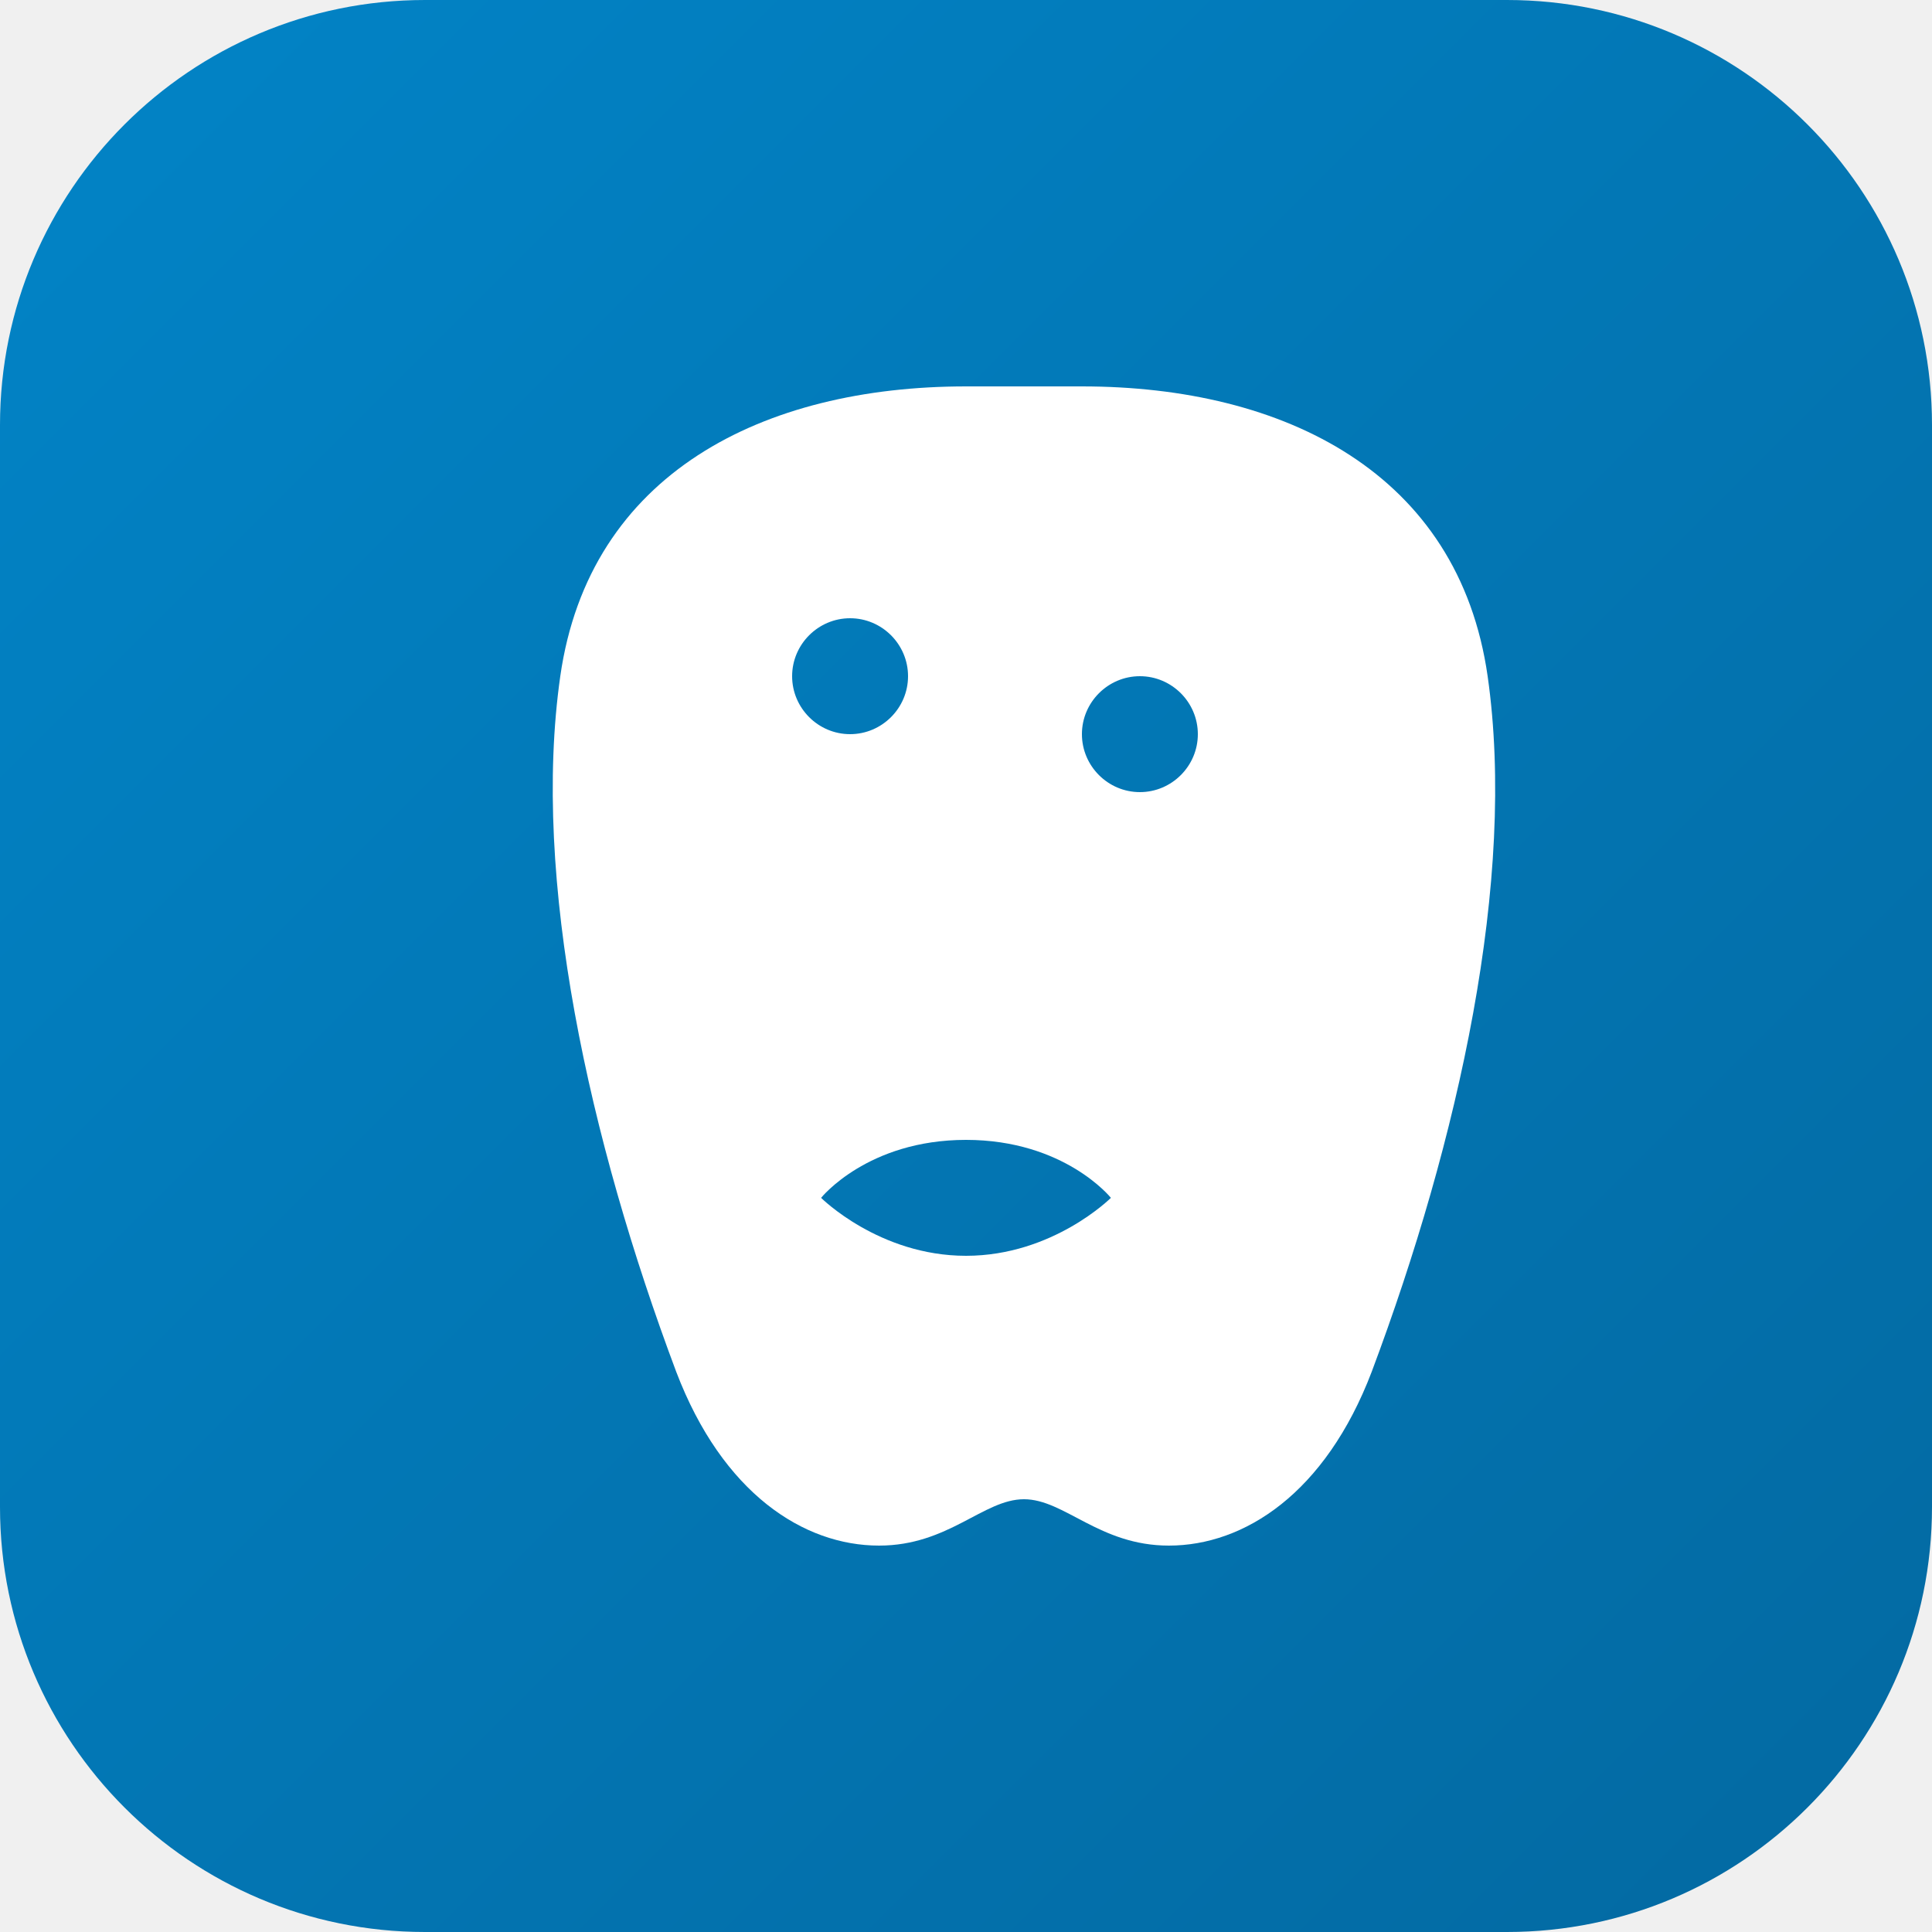
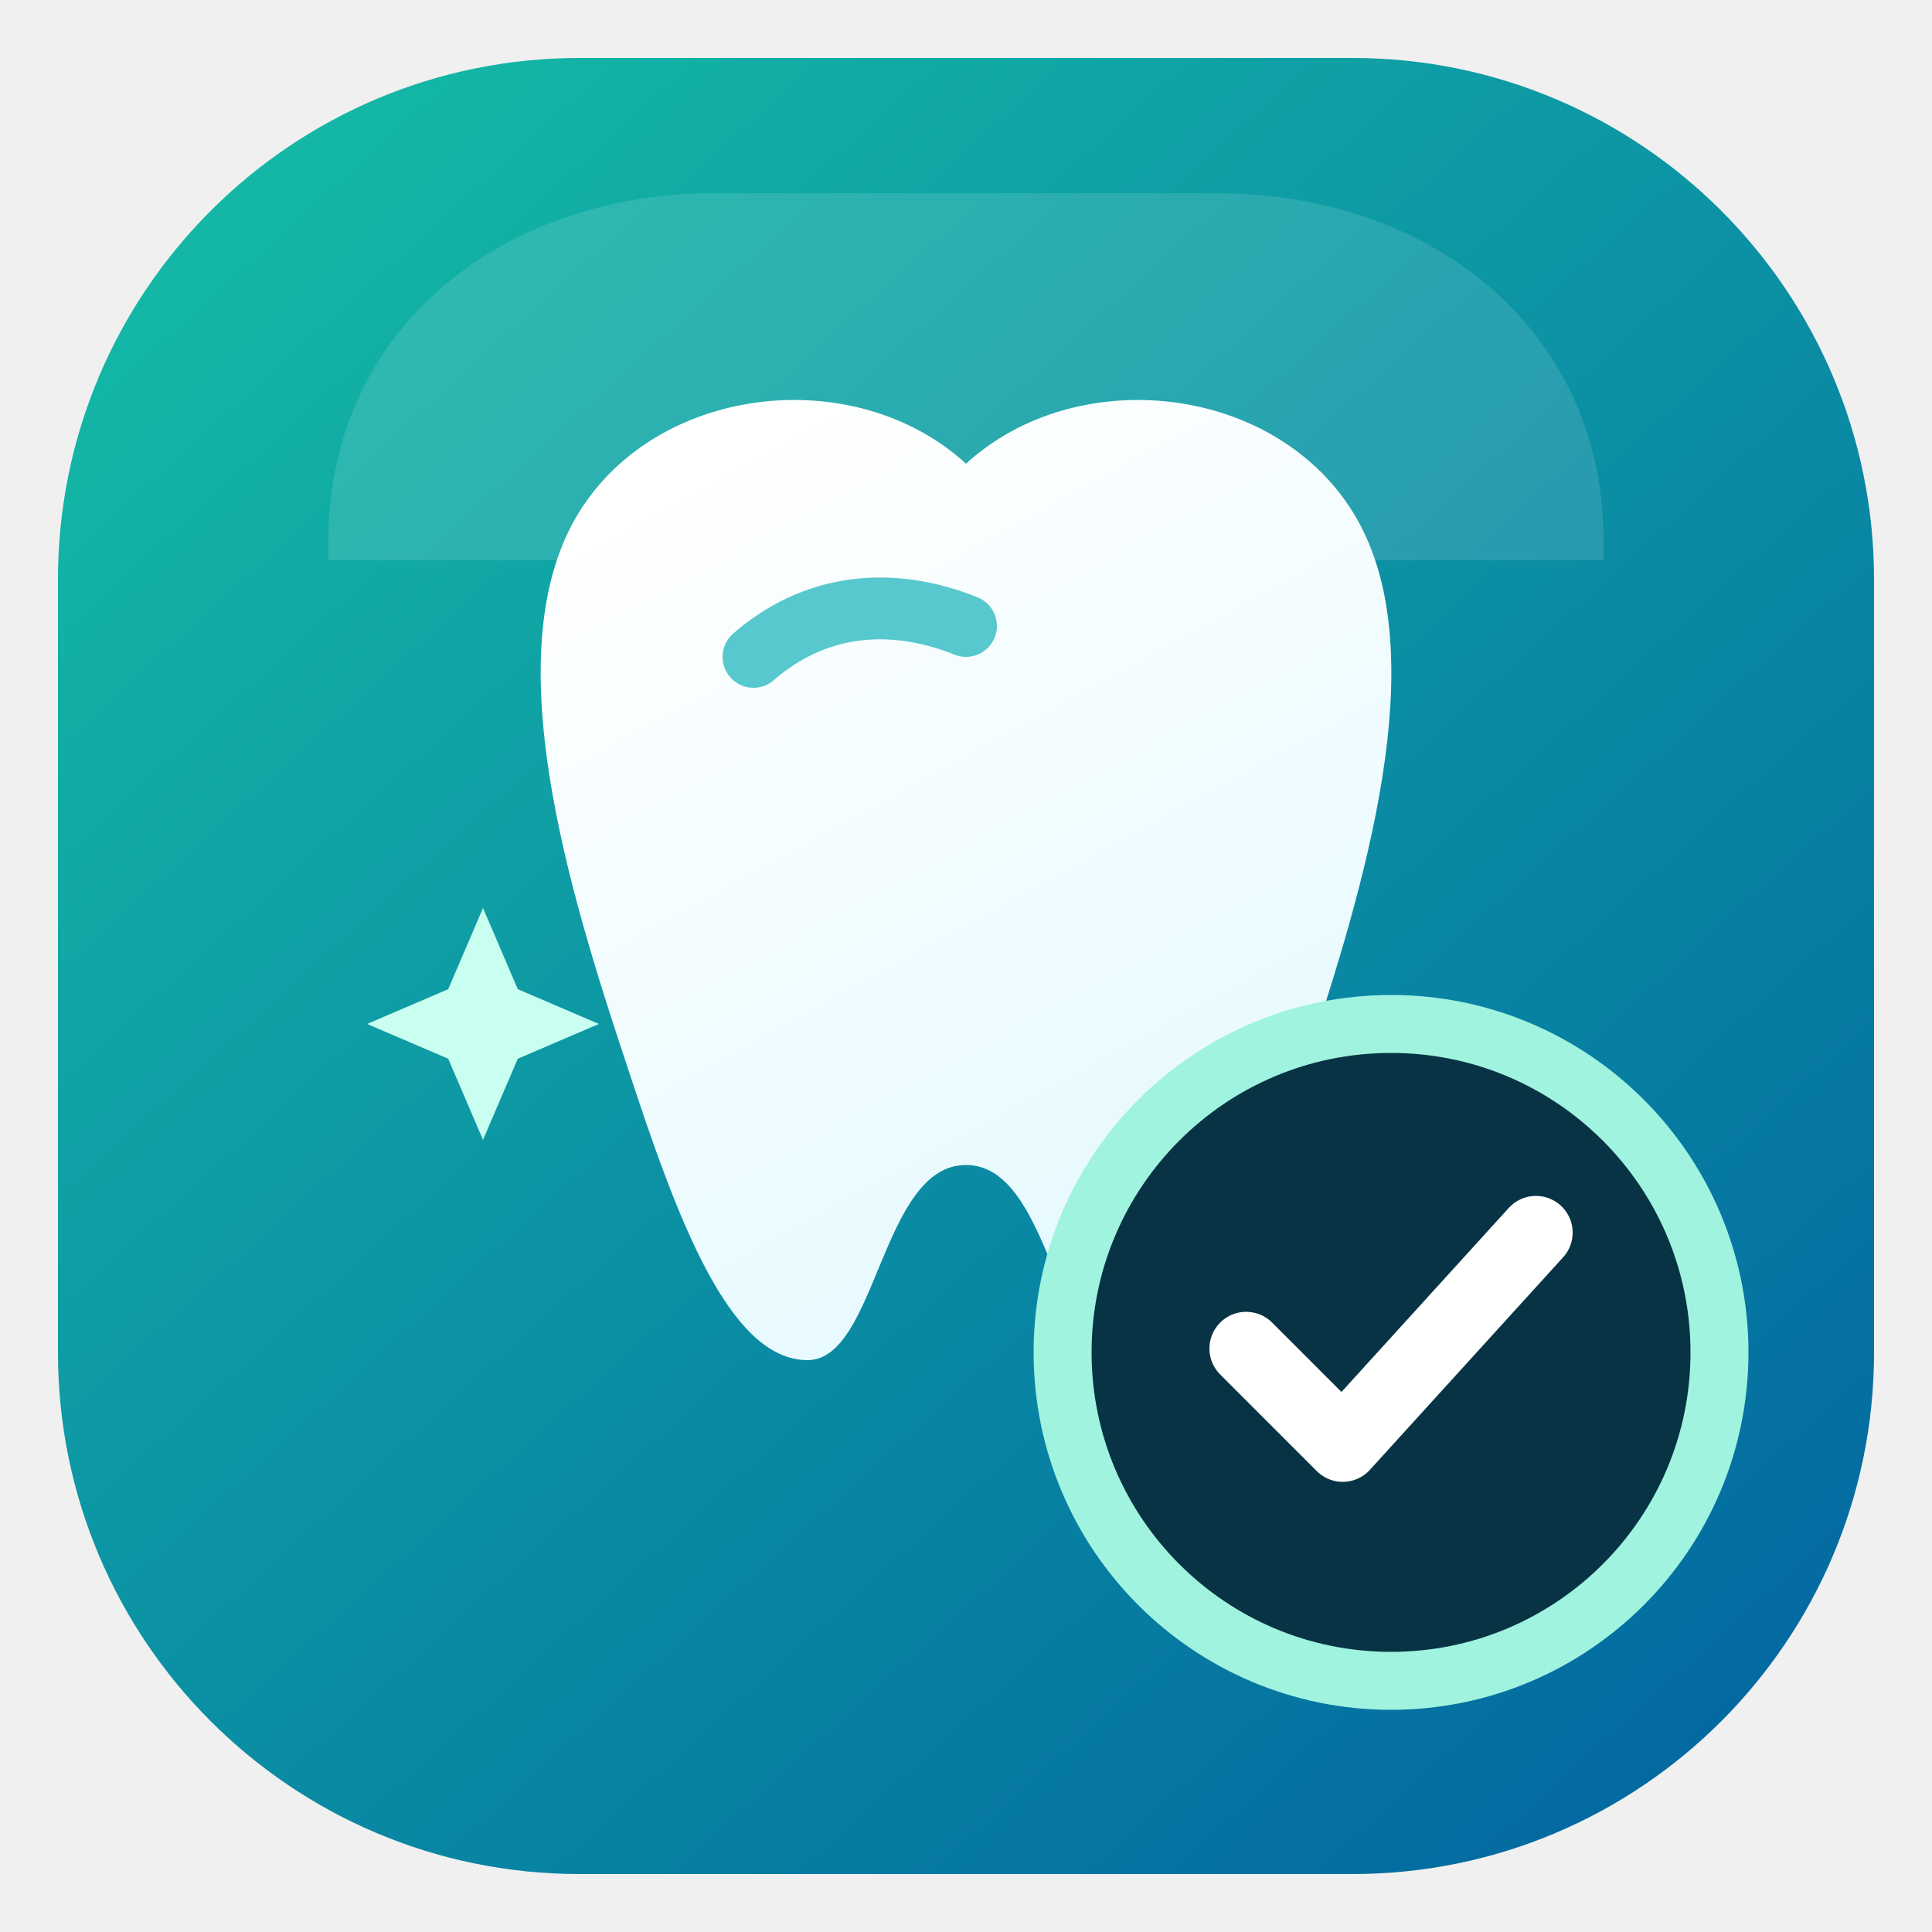
- <svg xmlns="http://www.w3.org/2000/svg" viewBox="0 0 100 100" role="img" aria-label="BrightSmile Dental">
+ <svg xmlns="http://www.w3.org/2000/svg" viewBox="0 0 100 100" role="img" aria-label="BrightSmile Dental appointment logo">
  <defs>
-     <linearGradient id="bgGrad" x1="0" y1="0" x2="1" y2="1">
-       <stop offset="0" stop-color="#0284c7" />
+     <linearGradient id="clinicGradient" x1="12" y1="8" x2="88" y2="92" gradientUnits="userSpaceOnUse">
+       <stop offset="0" stop-color="#14b8a6" />
      <stop offset="1" stop-color="#0369a1" />
    </linearGradient>
+     <linearGradient id="toothShade" x1="35" y1="23" x2="64" y2="76" gradientUnits="userSpaceOnUse">
+       <stop offset="0" stop-color="#ffffff" />
+       <stop offset="1" stop-color="#dff8ff" />
+     </linearGradient>
  </defs>
-   <rect width="100" height="100" rx="22" fill="url(#bgGrad)" />
-   <g transform="translate(14,14) scale(3)">
-     <path fill="#ffffff" d="M12 2C8.5 2 5.5 3.5 5 7c-.5 3.5.5 8 2 12 .8 2.1 2.2 3 3.5 3 1.2 0 1.8-.8 2.5-.8s1.3.8 2.5.8c1.3 0 2.7-.9 3.5-3 1.5-4 2.5-8.5 2-12-.5-3.5-3.5-5-7-5zm-3 5c0-.55.45-1 1-1s1 .45 1 1-.45 1-1 1-1-.45-1-1zm3 10c-1.5 0-2.5-1-2.5-1s.8-1 2.5-1 2.5 1 2.5 1-1 1-2.5 1zm3-8c-.55 0-1-.45-1-1s.45-1 1-1 1 .45 1 1-.45 1-1 1z" />
-   </g>
+   <rect x="3" y="3" width="94" height="94" rx="27" fill="url(#clinicGradient)" />
+   <path d="M17 28C17 17 26 10 37 10h26c11 0 20 7 20 18v1H17z" fill="#ffffff" fill-opacity=".12" />
+   <path d="M50 24c-5.8-5.3-16.2-4.1-20.2 2.8-4.1 7.1-.4 19.2 2.7 28.5 2.5 7.6 5.2 15.1 9.3 15.1 3.6 0 3.8-10.1 8.2-10.1s4.6 10.1 8.2 10.1c4.1 0 6.8-7.5 9.3-15.1 3.1-9.3 6.8-21.4 2.7-28.5C66.2 19.9 55.8 18.7 50 24z" fill="url(#toothShade)" />
+   <path d="M39 34c3.1-2.7 7-3.2 11-1.6" fill="none" stroke="#58c8cf" stroke-width="3.2" stroke-linecap="round" />
+   <circle cx="72" cy="70" r="17" fill="#083344" stroke="#9ff3df" stroke-width="3" />
+   <path d="M64.5 69.8l5 5 10-11" fill="none" stroke="#ffffff" stroke-width="3.8" stroke-linecap="round" stroke-linejoin="round" />
+   <path d="M25 47l1.8 4.2L31 53l-4.2 1.8L25 59l-1.8-4.2L19 53l4.2-1.8L25 47z" fill="#c9fff1" />
</svg>
